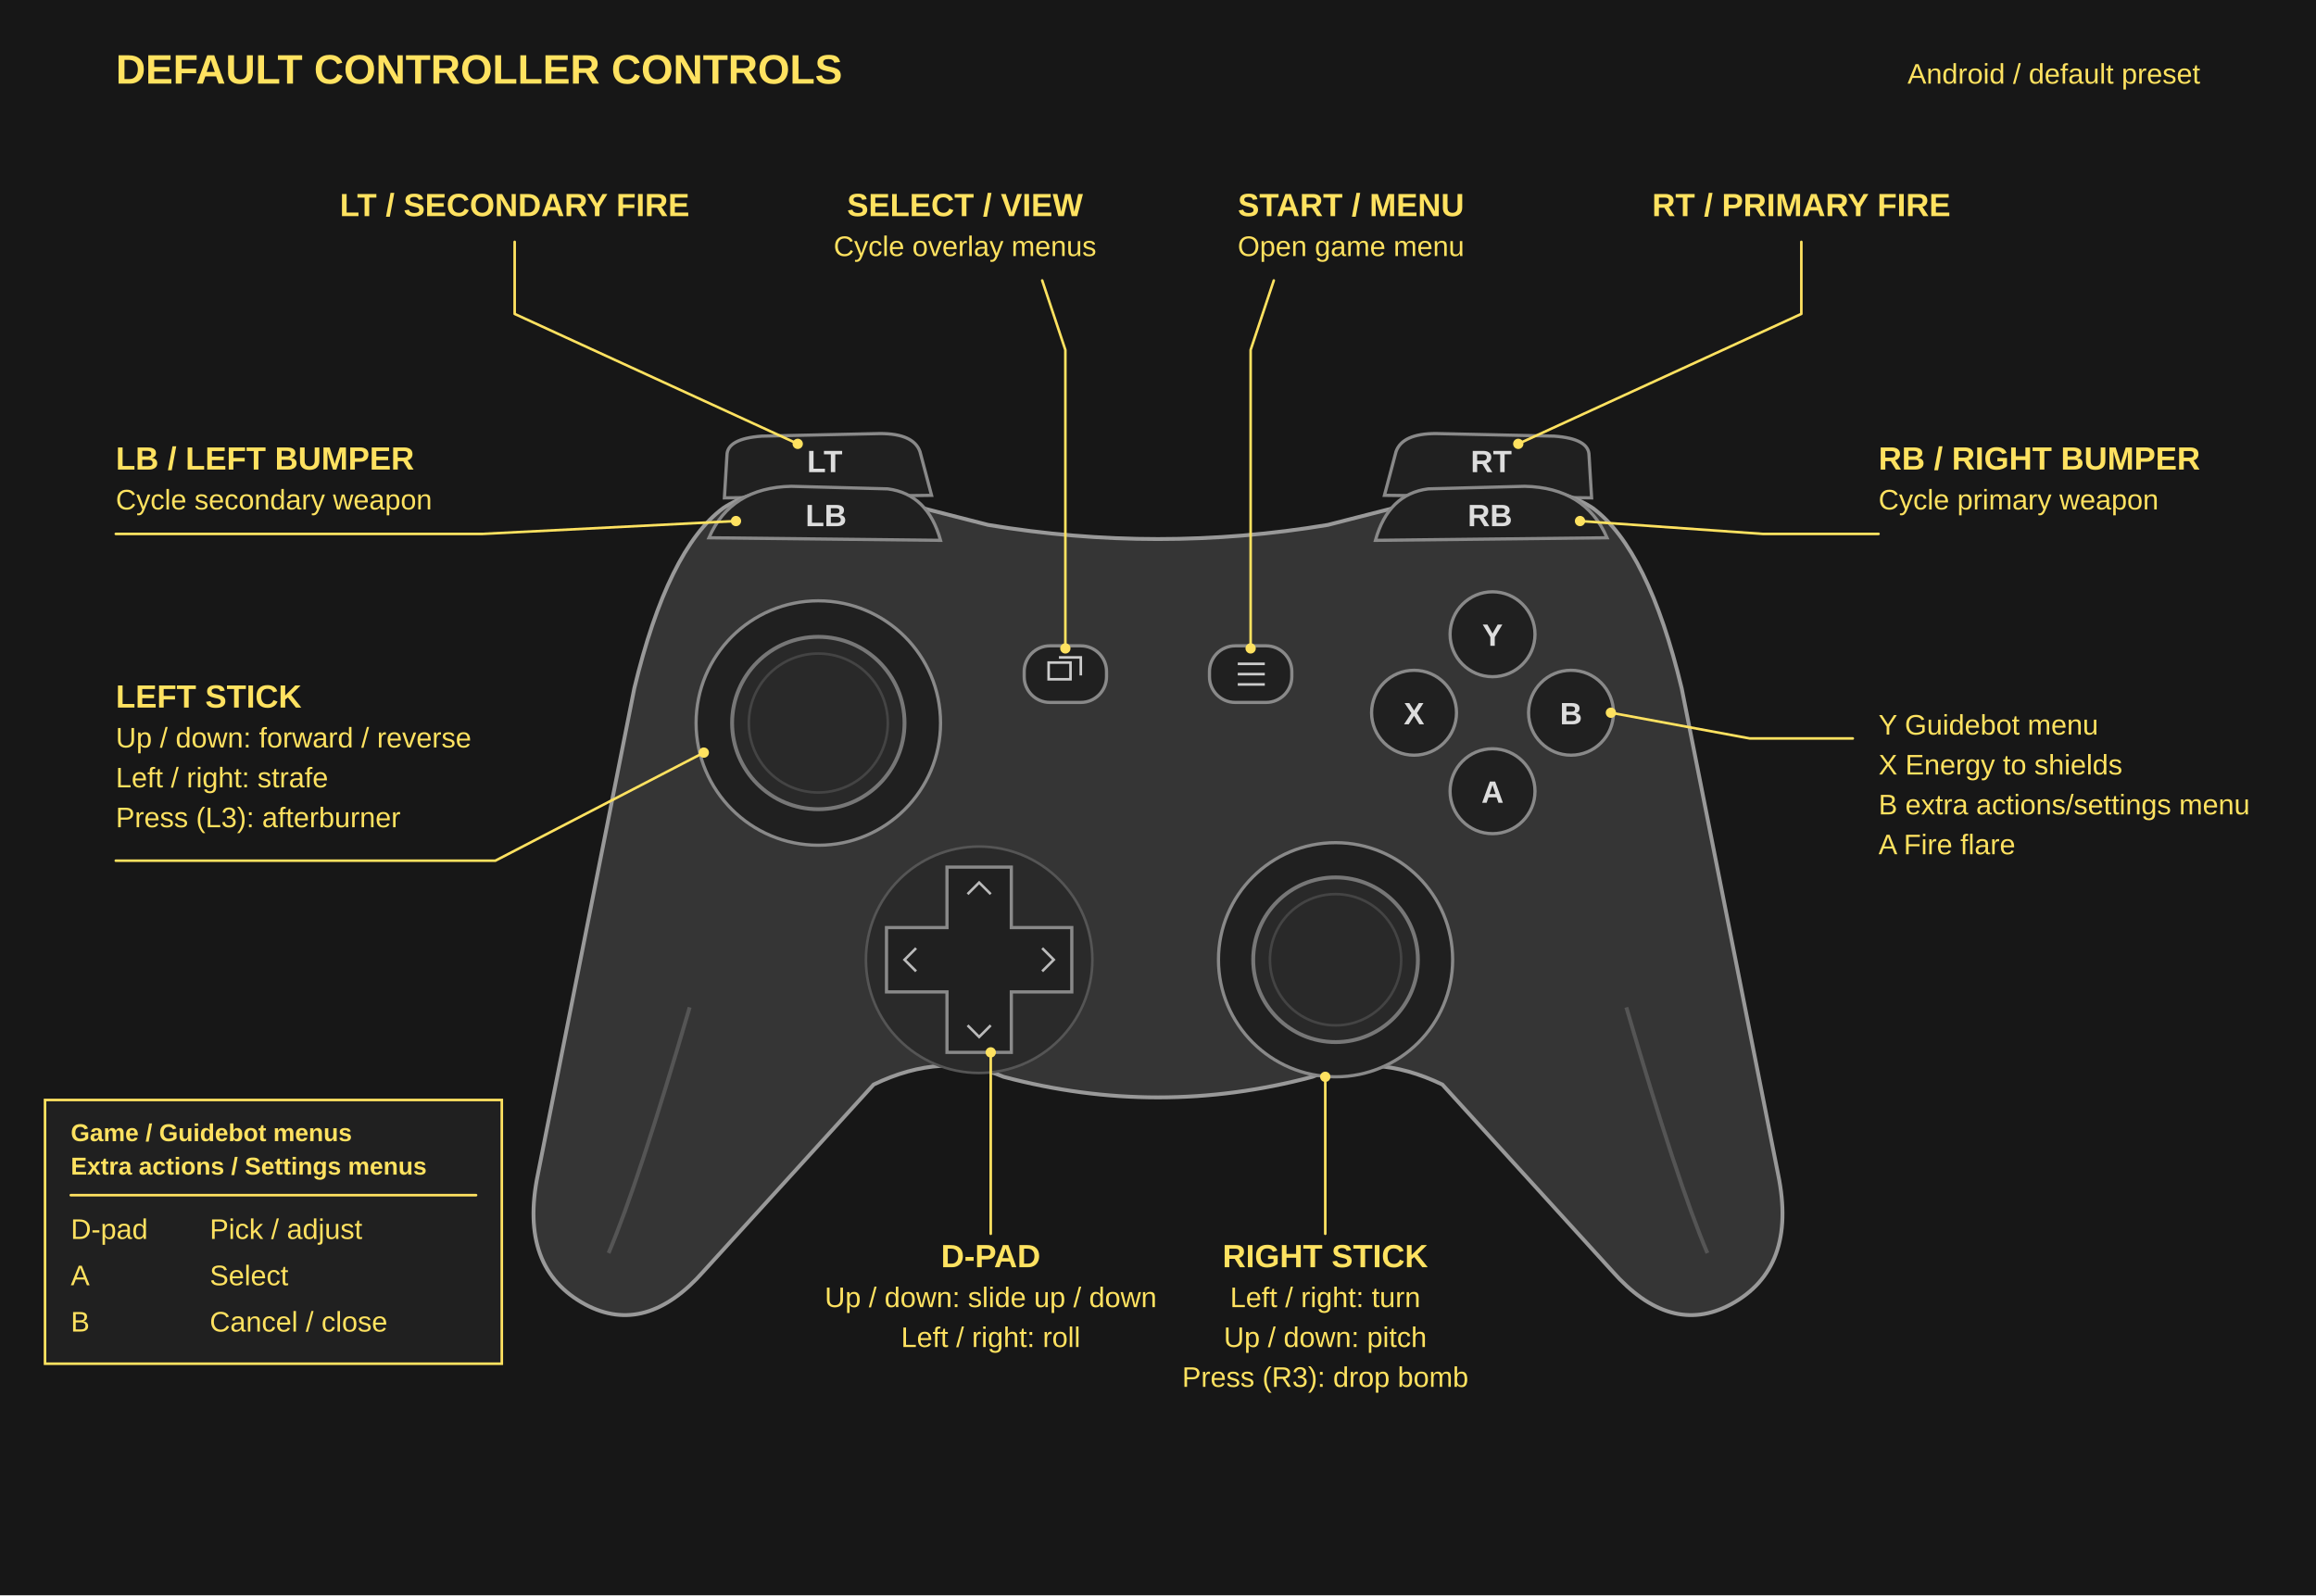
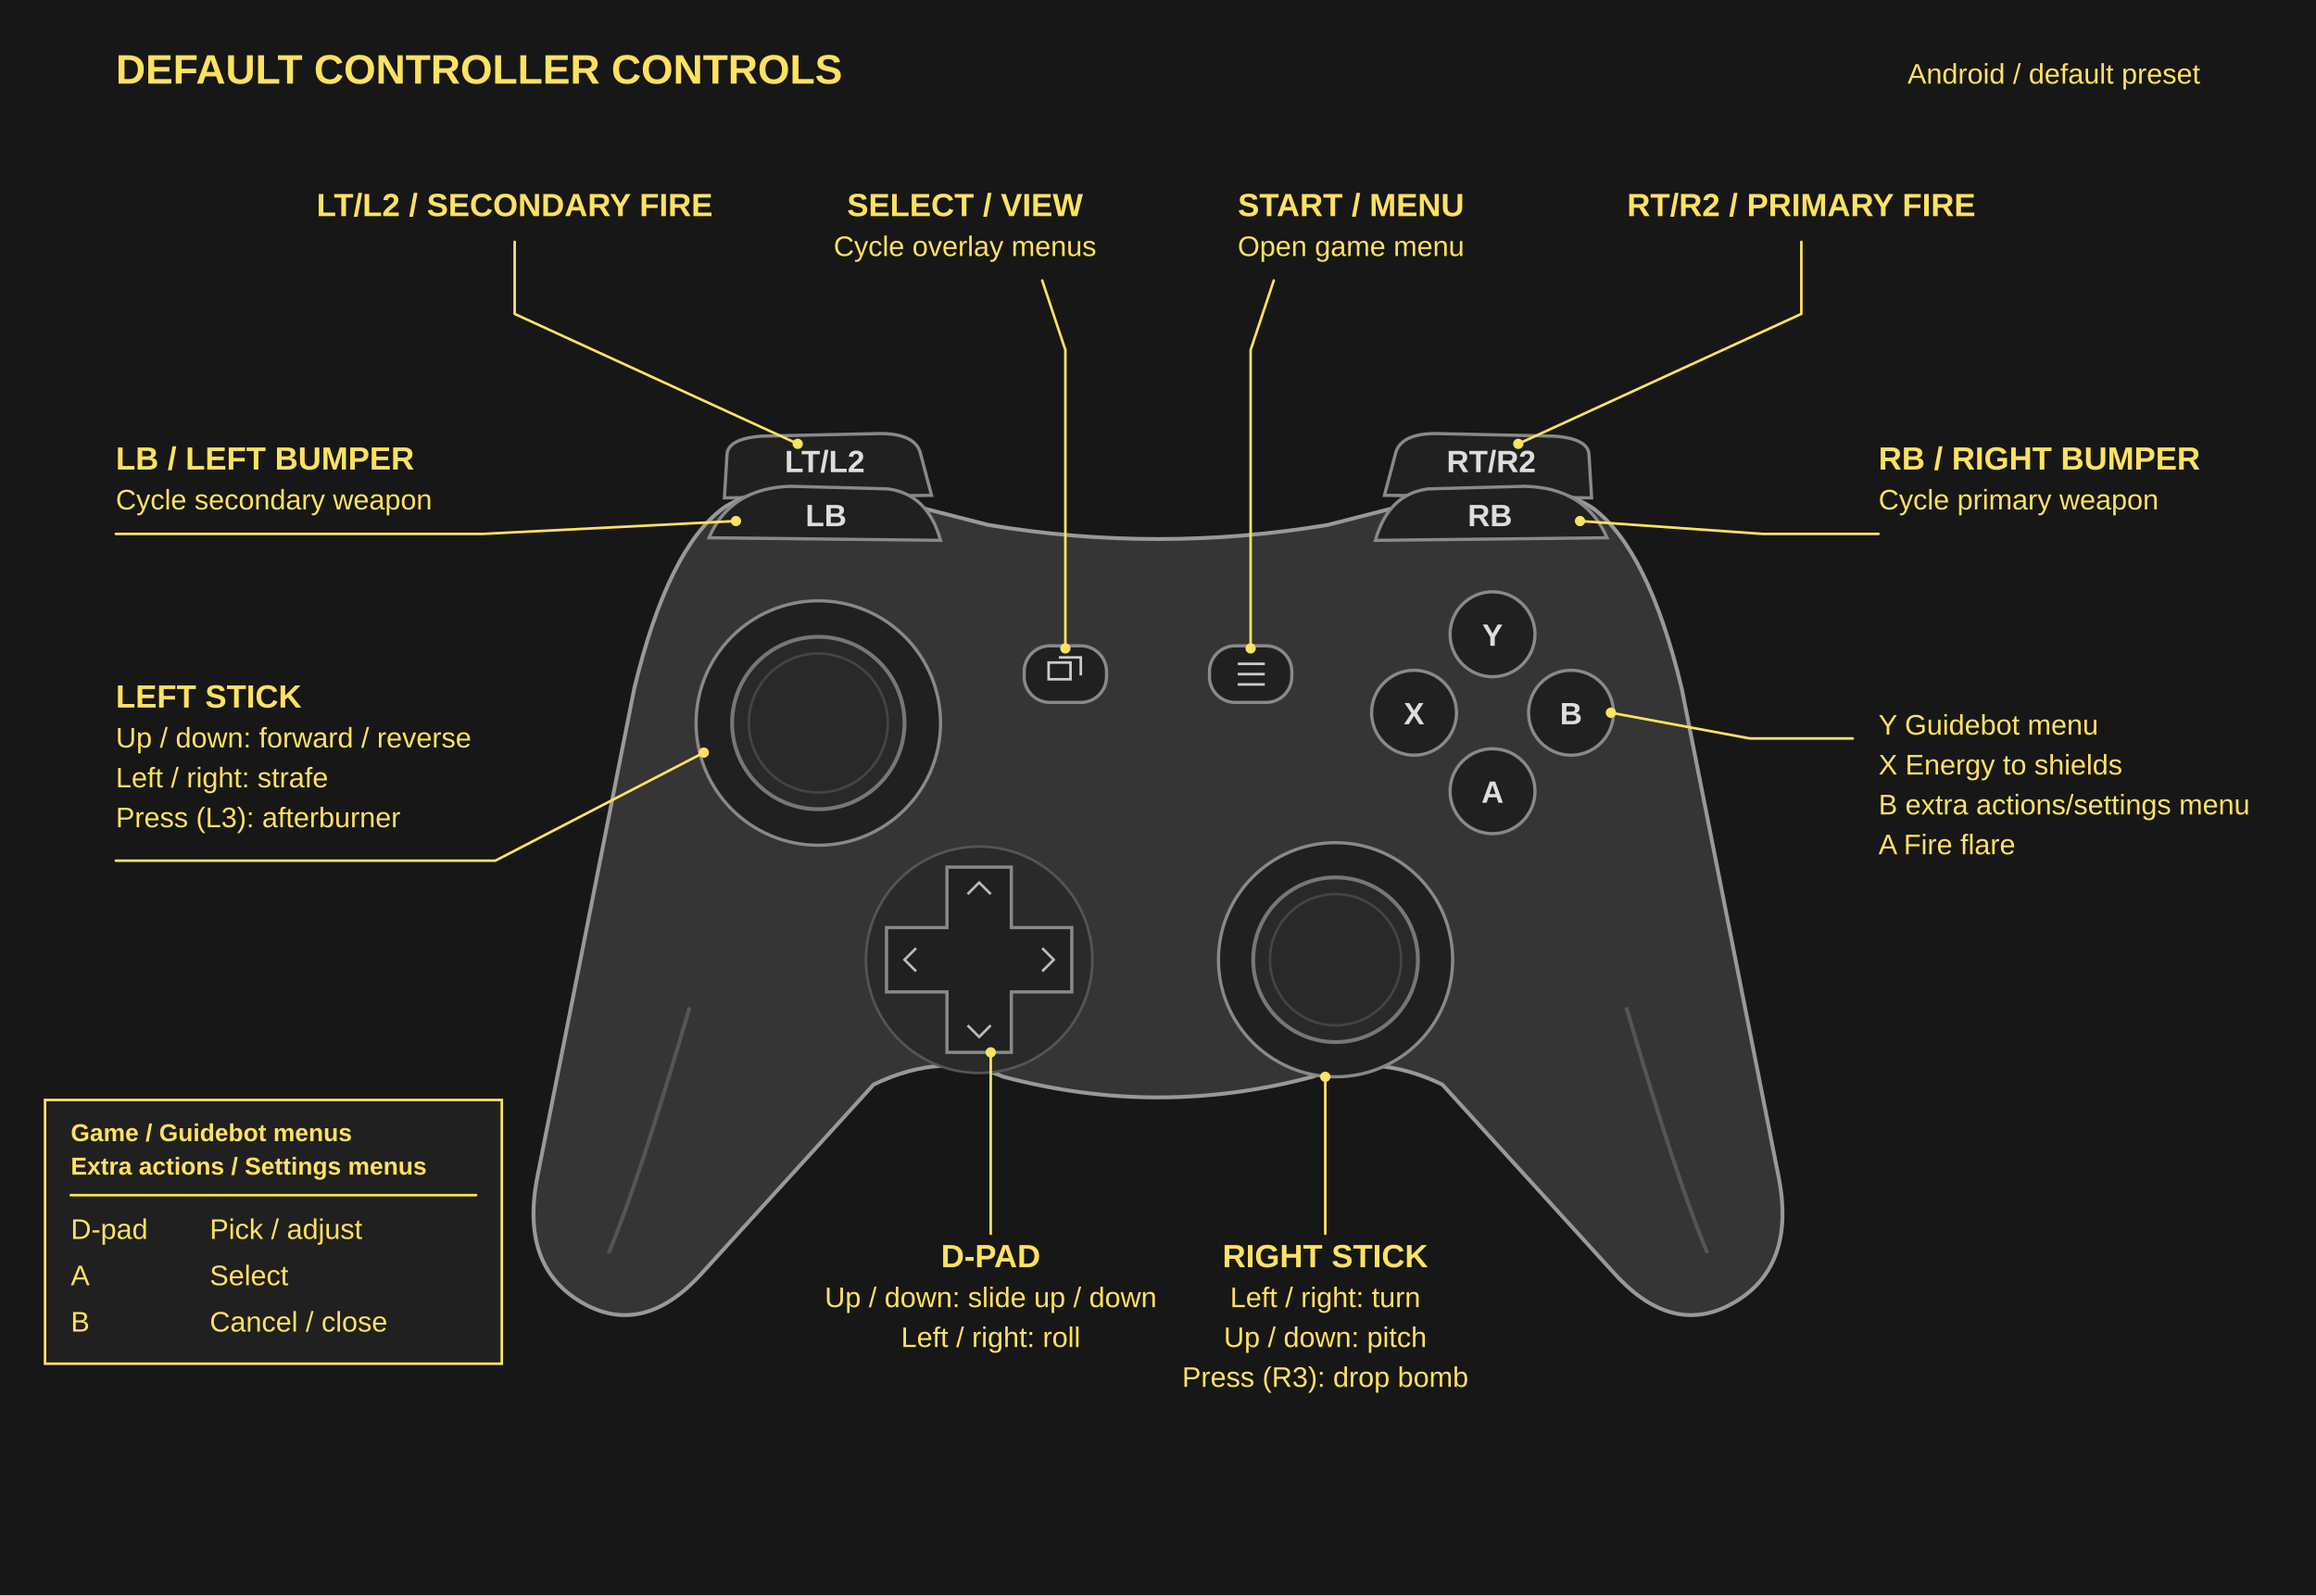
<svg xmlns="http://www.w3.org/2000/svg" width="1800" height="1240" viewBox="0 0 1800 1240">
  <style>
text{font-family:Arial,Helvetica,sans-serif}
.title{fill:#ffe260;font-size:32px;font-weight:700}
.label{fill:#ffe260;font-size:25px;font-weight:700}
.detail{fill:#ffe260;font-size:22px}
.small{fill:#ffe260;font-size:19px}
.hardware{fill:#ddd;font-size:24px;text-anchor:middle;font-weight:700}
.leader{fill:none;stroke:#ffe260;stroke-width:2;stroke-linecap:round;stroke-linejoin:round}
.part{fill:#202020;stroke:#898989;stroke-width:2.5}
</style>
  <rect width="1800" height="1240" fill="#171717" />
  <text class="title" x="90" y="65">DEFAULT CONTROLLER CONTROLS</text>
  <text class="detail" x="1710" y="65" text-anchor="end">Android / default preset</text>
  <g id="controller">
    <path id="left-trigger" class="part" d="M563 387 L565 354 Q565 341 592 339 L684 337 Q710 337 715 351 L724 385 Z" />
    <path id="right-trigger" class="part" d="M1076 385 L1085 351 Q1090 337 1116 337 L1208 339 Q1235 341 1235 354 L1237 387 Z" />
-     <text class="hardware" x="641" y="367">LT</text>
-     <text class="hardware" x="1159" y="367">RT</text>
+     <text class="hardware" x="641" y="367">LT/L2</text>
+     <text class="hardware" x="1159" y="367">RT/R2</text>
    <path id="body" d="M562 395 Q603 368 686 387 L768 408 Q900 430 1032 408 L1114 387 Q1197 368 1238 395 Q1281 427 1307 535 L1382 913 Q1397 986 1345 1014 Q1298 1039 1253 988 L1121 843 Q1067 817 1020 837 Q900 869 780 837 Q733 817 679 843 L547 988 Q502 1039 455 1014 Q403 986 418 913 L493 535 Q519 427 562 395 Z" fill="#353535" stroke="#999" stroke-width="3" />
    <path d="M473 974 Q496 920 536 783 M1327 974 Q1304 920 1264 783" fill="none" stroke="#555" stroke-width="3" />
    <path id="left-bumper" class="part" d="M551 418 Q568 379 615 378 L690 380 Q721 384 731 420 Z" />
    <path id="right-bumper" class="part" d="M1069 420 Q1079 384 1110 380 L1185 378 Q1232 379 1249 418 Z" />
    <text class="hardware" x="642" y="409" font-size="20">LB</text>
    <text class="hardware" x="1158" y="409" font-size="20">RB</text>
    <g id="left-stick">
      <circle class="part" cx="636" cy="562" r="95" />
      <circle cx="636" cy="562" r="67" fill="#292929" stroke="#777" stroke-width="3" />
      <circle cx="636" cy="562" r="54" fill="none" stroke="#444" stroke-width="2" />
    </g>
    <g id="right-stick">
      <circle class="part" cx="1038" cy="746" r="91" />
      <circle cx="1038" cy="746" r="64" fill="#292929" stroke="#777" stroke-width="3" />
      <circle cx="1038" cy="746" r="51" fill="none" stroke="#444" stroke-width="2" />
    </g>
    <g id="dpad">
      <circle cx="761" cy="746" r="88" fill="#2a2a2a" stroke="#555" stroke-width="2" />
      <path class="part" d="M736 674 H786 V721 H833 V771 H786 V818 H736 V771 H689 V721 H736 Z" />
      <path d="M752 695 L761 686 L770 695 M810 737 L819 746 L810 755 M752 797 L761 806 L770 797 M712 737 L703 746 L712 755" fill="none" stroke="#bbb" stroke-width="2" />
    </g>
    <g id="select">
      <rect class="part" x="796" y="502" width="64" height="44" rx="20" />
      <rect x="815" y="515" width="17" height="13" fill="none" stroke="#ccc" stroke-width="2" />
      <path d="M823 511 H840 V525" fill="none" stroke="#ccc" stroke-width="2" />
    </g>
    <g id="start">
      <rect class="part" x="940" y="502" width="64" height="44" rx="20" />
      <path d="M962 516 H983 M962 524 H983 M962 532 H983" fill="none" stroke="#ccc" stroke-width="2" />
    </g>
    <g id="face-buttons">
      <circle class="part" cx="1160" cy="493" r="33" />
      <text class="hardware" x="1160" y="502">Y</text>
      <circle class="part" cx="1099" cy="554" r="33" />
      <text class="hardware" x="1099" y="563">X</text>
      <circle class="part" cx="1221" cy="554" r="33" />
      <text class="hardware" x="1221" y="563">B</text>
      <circle class="part" cx="1160" cy="615" r="33" />
      <text class="hardware" x="1160" y="624">A</text>
    </g>
  </g>
  <g id="lt-label">
-     <text class="label" x="400" y="168" text-anchor="middle">LT / SECONDARY FIRE</text>
+     <text class="label" x="400" y="168" text-anchor="middle">LT/L2 / SECONDARY FIRE</text>
  </g>
  <polyline id="lt-line" class="leader" points="400,188 400,244 620,345" />
  <circle cx="620" cy="345" r="4" fill="#ffe260" />
  <g id="rt-label">
-     <text class="label" x="1400" y="168" text-anchor="middle">RT / PRIMARY FIRE</text>
+     <text class="label" x="1400" y="168" text-anchor="middle">RT/R2 / PRIMARY FIRE</text>
  </g>
  <polyline id="rt-line" class="leader" points="1400,188 1400,244 1180,345" />
  <circle cx="1180" cy="345" r="4" fill="#ffe260" />
  <g id="select-label">
    <text class="label" x="750" y="168" text-anchor="middle">SELECT / VIEW</text>
    <text class="detail" x="750" y="199" text-anchor="middle">Cycle overlay menus</text>
  </g>
  <polyline id="select-line" class="leader" points="810,218 828,272 828,504" />
  <circle cx="828" cy="504" r="4" fill="#ffe260" />
  <g id="start-label">
    <text class="label" x="1050" y="168" text-anchor="middle">START / MENU</text>
    <text class="detail" x="1050" y="199" text-anchor="middle">Open game menu</text>
  </g>
  <polyline id="start-line" class="leader" points="990,218 972,272 972,504" />
  <circle cx="972" cy="504" r="4" fill="#ffe260" />
  <g id="lb-label">
    <text class="label" x="90" y="365" text-anchor="start">LB / LEFT BUMPER</text>
    <text class="detail" x="90" y="396" text-anchor="start">Cycle secondary weapon</text>
  </g>
  <polyline id="lb-line" class="leader" points="90,415 375,415 572,405" />
  <circle cx="572" cy="405" r="4" fill="#ffe260" />
  <g id="rb-label">
    <text class="label" x="1460" y="365" text-anchor="start">RB / RIGHT BUMPER</text>
    <text class="detail" x="1460" y="396" text-anchor="start">Cycle primary weapon</text>
  </g>
  <polyline id="rb-line" class="leader" points="1460,415 1370,415 1228,405" />
  <circle cx="1228" cy="405" r="4" fill="#ffe260" />
  <g id="left-stick-label">
    <text class="label" x="90" y="550" text-anchor="start">LEFT STICK</text>
    <text class="detail" x="90" y="581" text-anchor="start">Up / down: forward / reverse</text>
    <text class="detail" x="90" y="612" text-anchor="start">Left / right: strafe</text>
    <text class="detail" x="90" y="643" text-anchor="start">Press (L3): afterburner</text>
  </g>
  <polyline id="left-stick-line" class="leader" points="90,669 385,669 547,585" />
  <circle cx="547" cy="585" r="4" fill="#ffe260" />
  <g id="face-label">
    <text class="detail" x="1460" y="571" text-anchor="start">Y  Guidebot menu</text>
    <text class="detail" x="1460" y="602" text-anchor="start">X  Energy to shields</text>
    <text class="detail" x="1460" y="633" text-anchor="start">B  extra actions/settings menu</text>
    <text class="detail" x="1460" y="664" text-anchor="start">A  Fire flare</text>
  </g>
  <polyline id="face-line" class="leader" points="1440,574 1360,574 1252,554" />
  <circle cx="1252" cy="554" r="4" fill="#ffe260" />
  <g id="dpad-label">
    <text class="label" x="770" y="985" text-anchor="middle">D-PAD</text>
    <text class="detail" x="770" y="1016" text-anchor="middle">Up / down: slide up / down</text>
    <text class="detail" x="770" y="1047" text-anchor="middle">Left / right: roll</text>
  </g>
  <polyline id="dpad-line" class="leader" points="770,959 770,818" />
  <circle cx="770" cy="818" r="4" fill="#ffe260" />
  <g id="right-stick-label">
    <text class="label" x="1030" y="985" text-anchor="middle">RIGHT STICK</text>
    <text class="detail" x="1030" y="1016" text-anchor="middle">Left / right: turn</text>
    <text class="detail" x="1030" y="1047" text-anchor="middle">Up / down: pitch</text>
    <text class="detail" x="1030" y="1078" text-anchor="middle">Press (R3): drop bomb</text>
  </g>
  <polyline id="right-stick-line" class="leader" points="1030,959 1030,837" />
  <circle cx="1030" cy="837" r="4" fill="#ffe260" />
  <g id="menu-reference" transform="translate(-55 -145)">
    <rect x="90" y="1000" width="355" height="205" fill="#202020" stroke="#ffe260" stroke-width="2" />
    <text class="small" x="110" y="1032" font-weight="700">Game / Guidebot menus</text>
    <text class="small" x="110" y="1058" font-weight="700">Extra actions / Settings menus</text>
    <path class="leader" d="M110 1074 H425" />
    <text class="detail" x="110" y="1108">D-pad</text>
    <text class="detail" x="218" y="1108">Pick / adjust</text>
    <text class="detail" x="110" y="1144">A</text>
    <text class="detail" x="218" y="1144">Select</text>
    <text class="detail" x="110" y="1180">B</text>
    <text class="detail" x="218" y="1180">Cancel / close</text>
  </g>
</svg>
